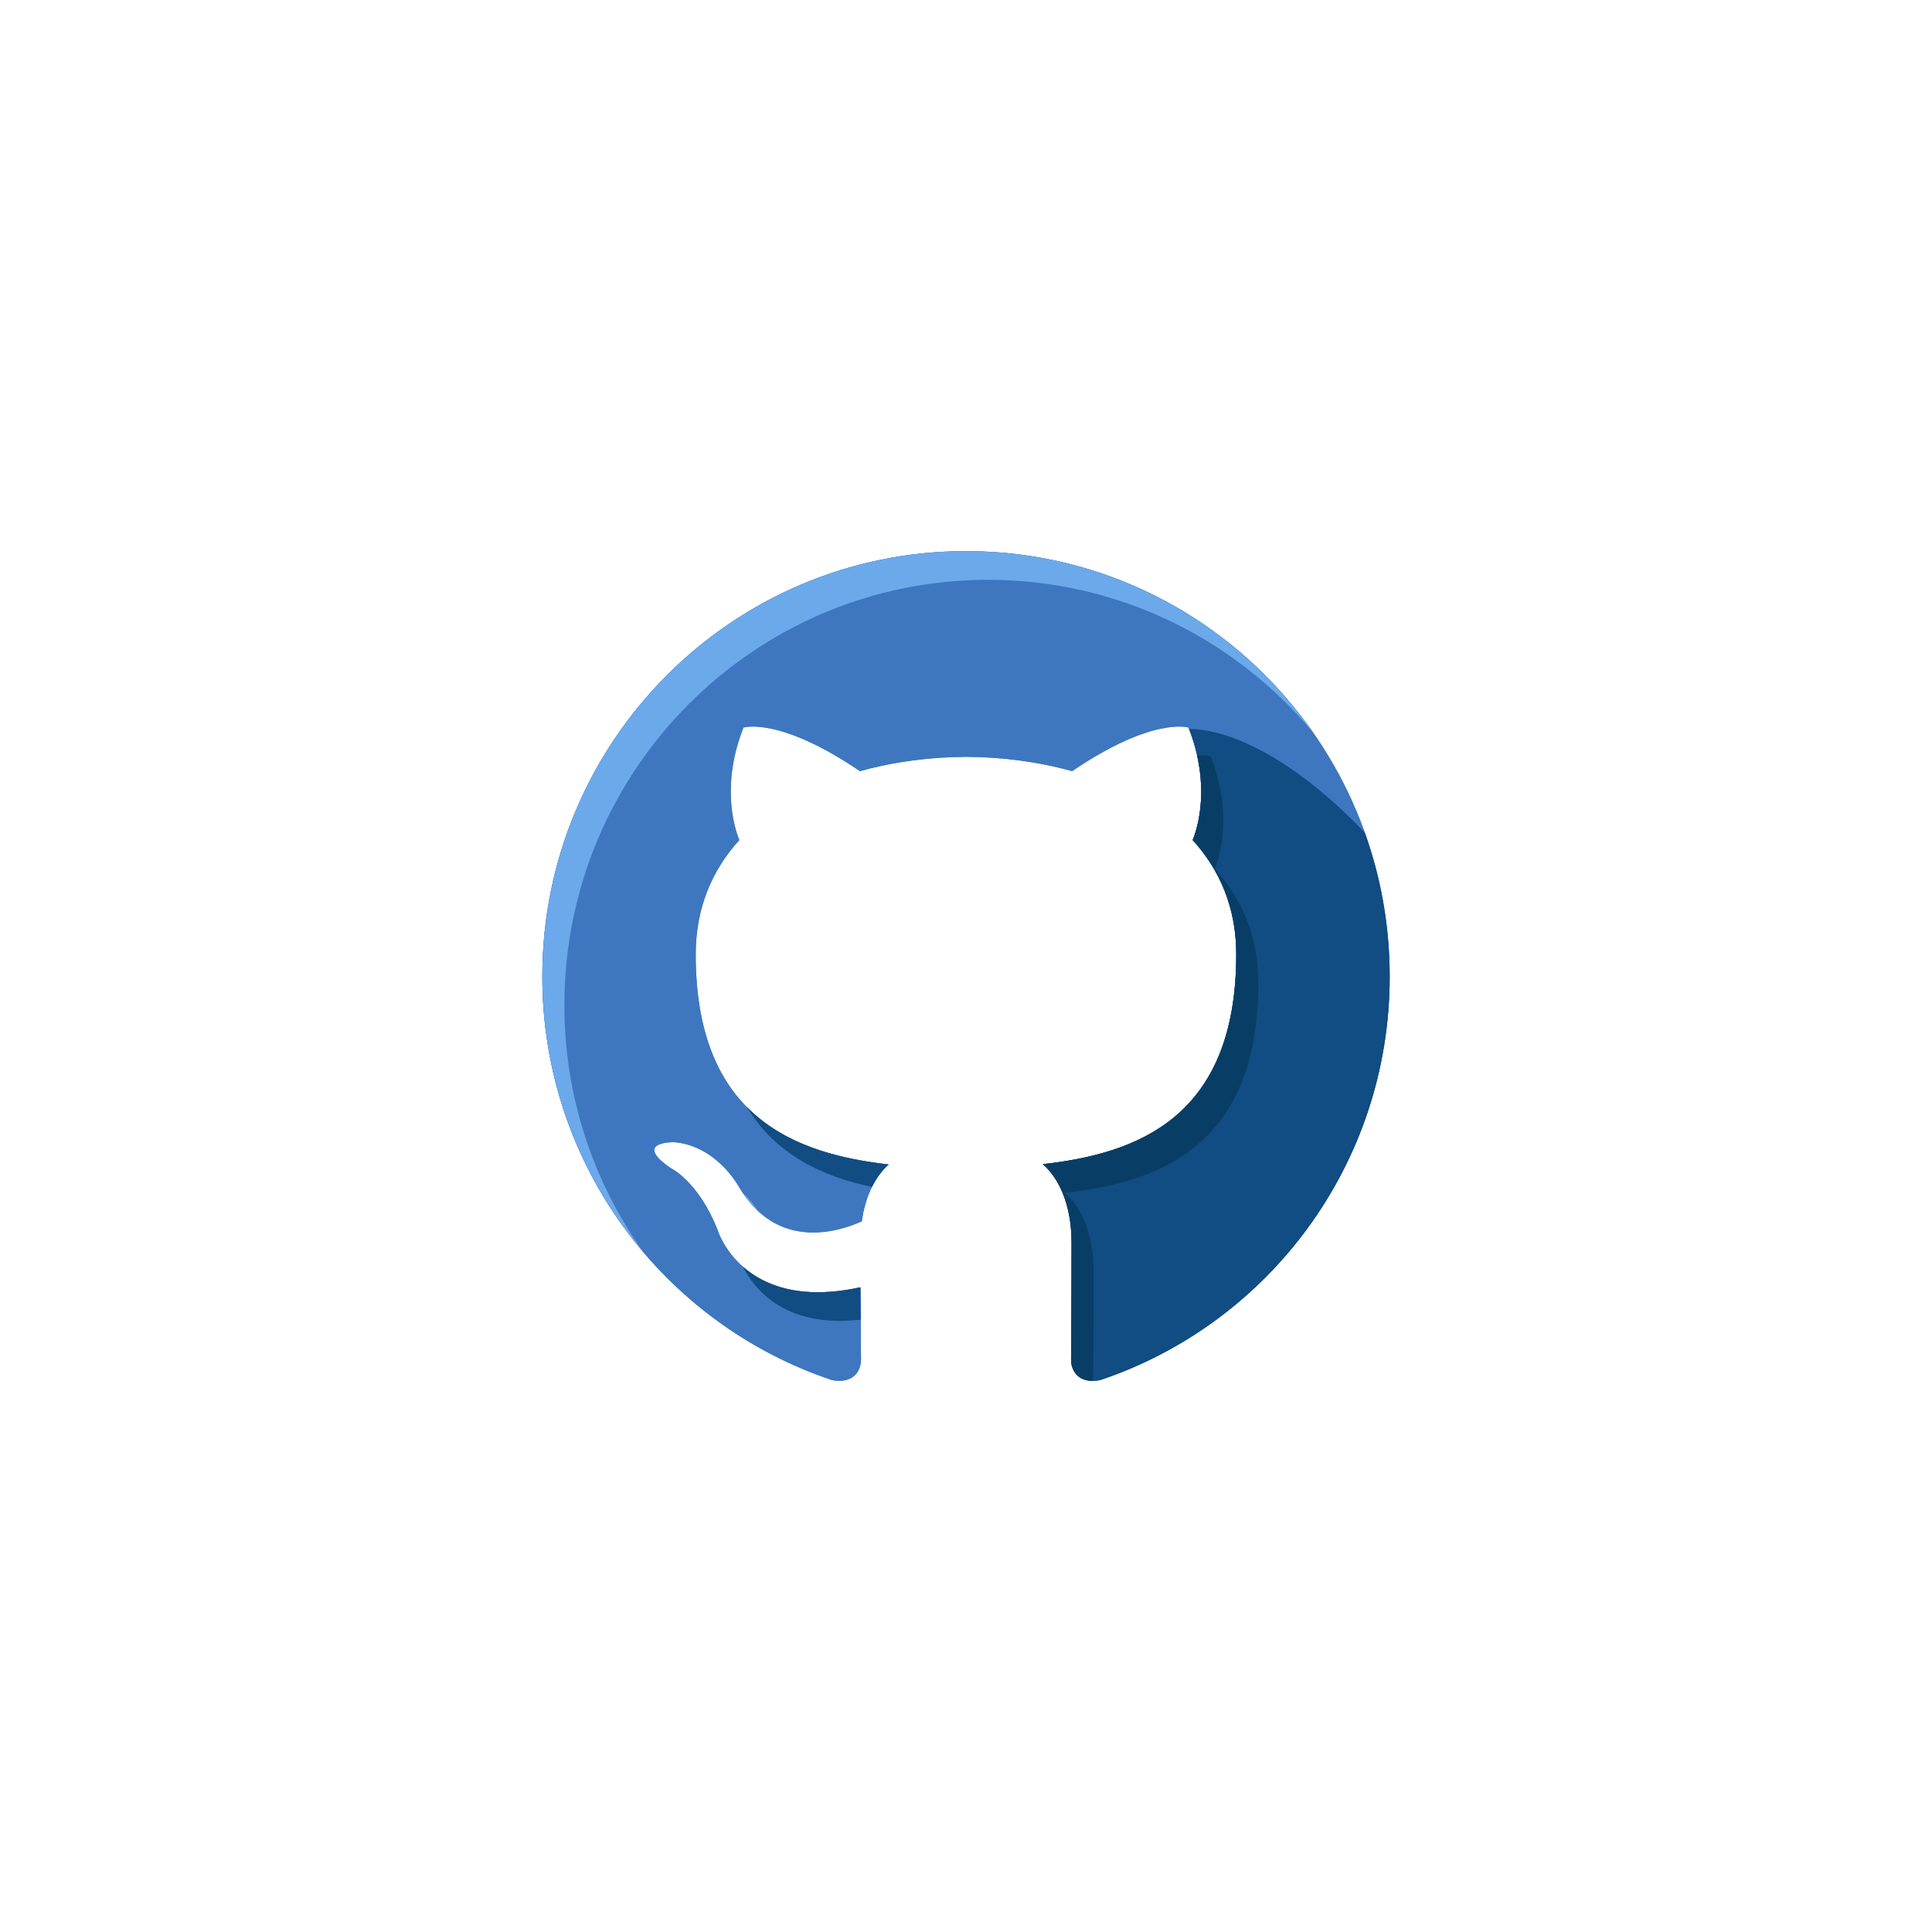
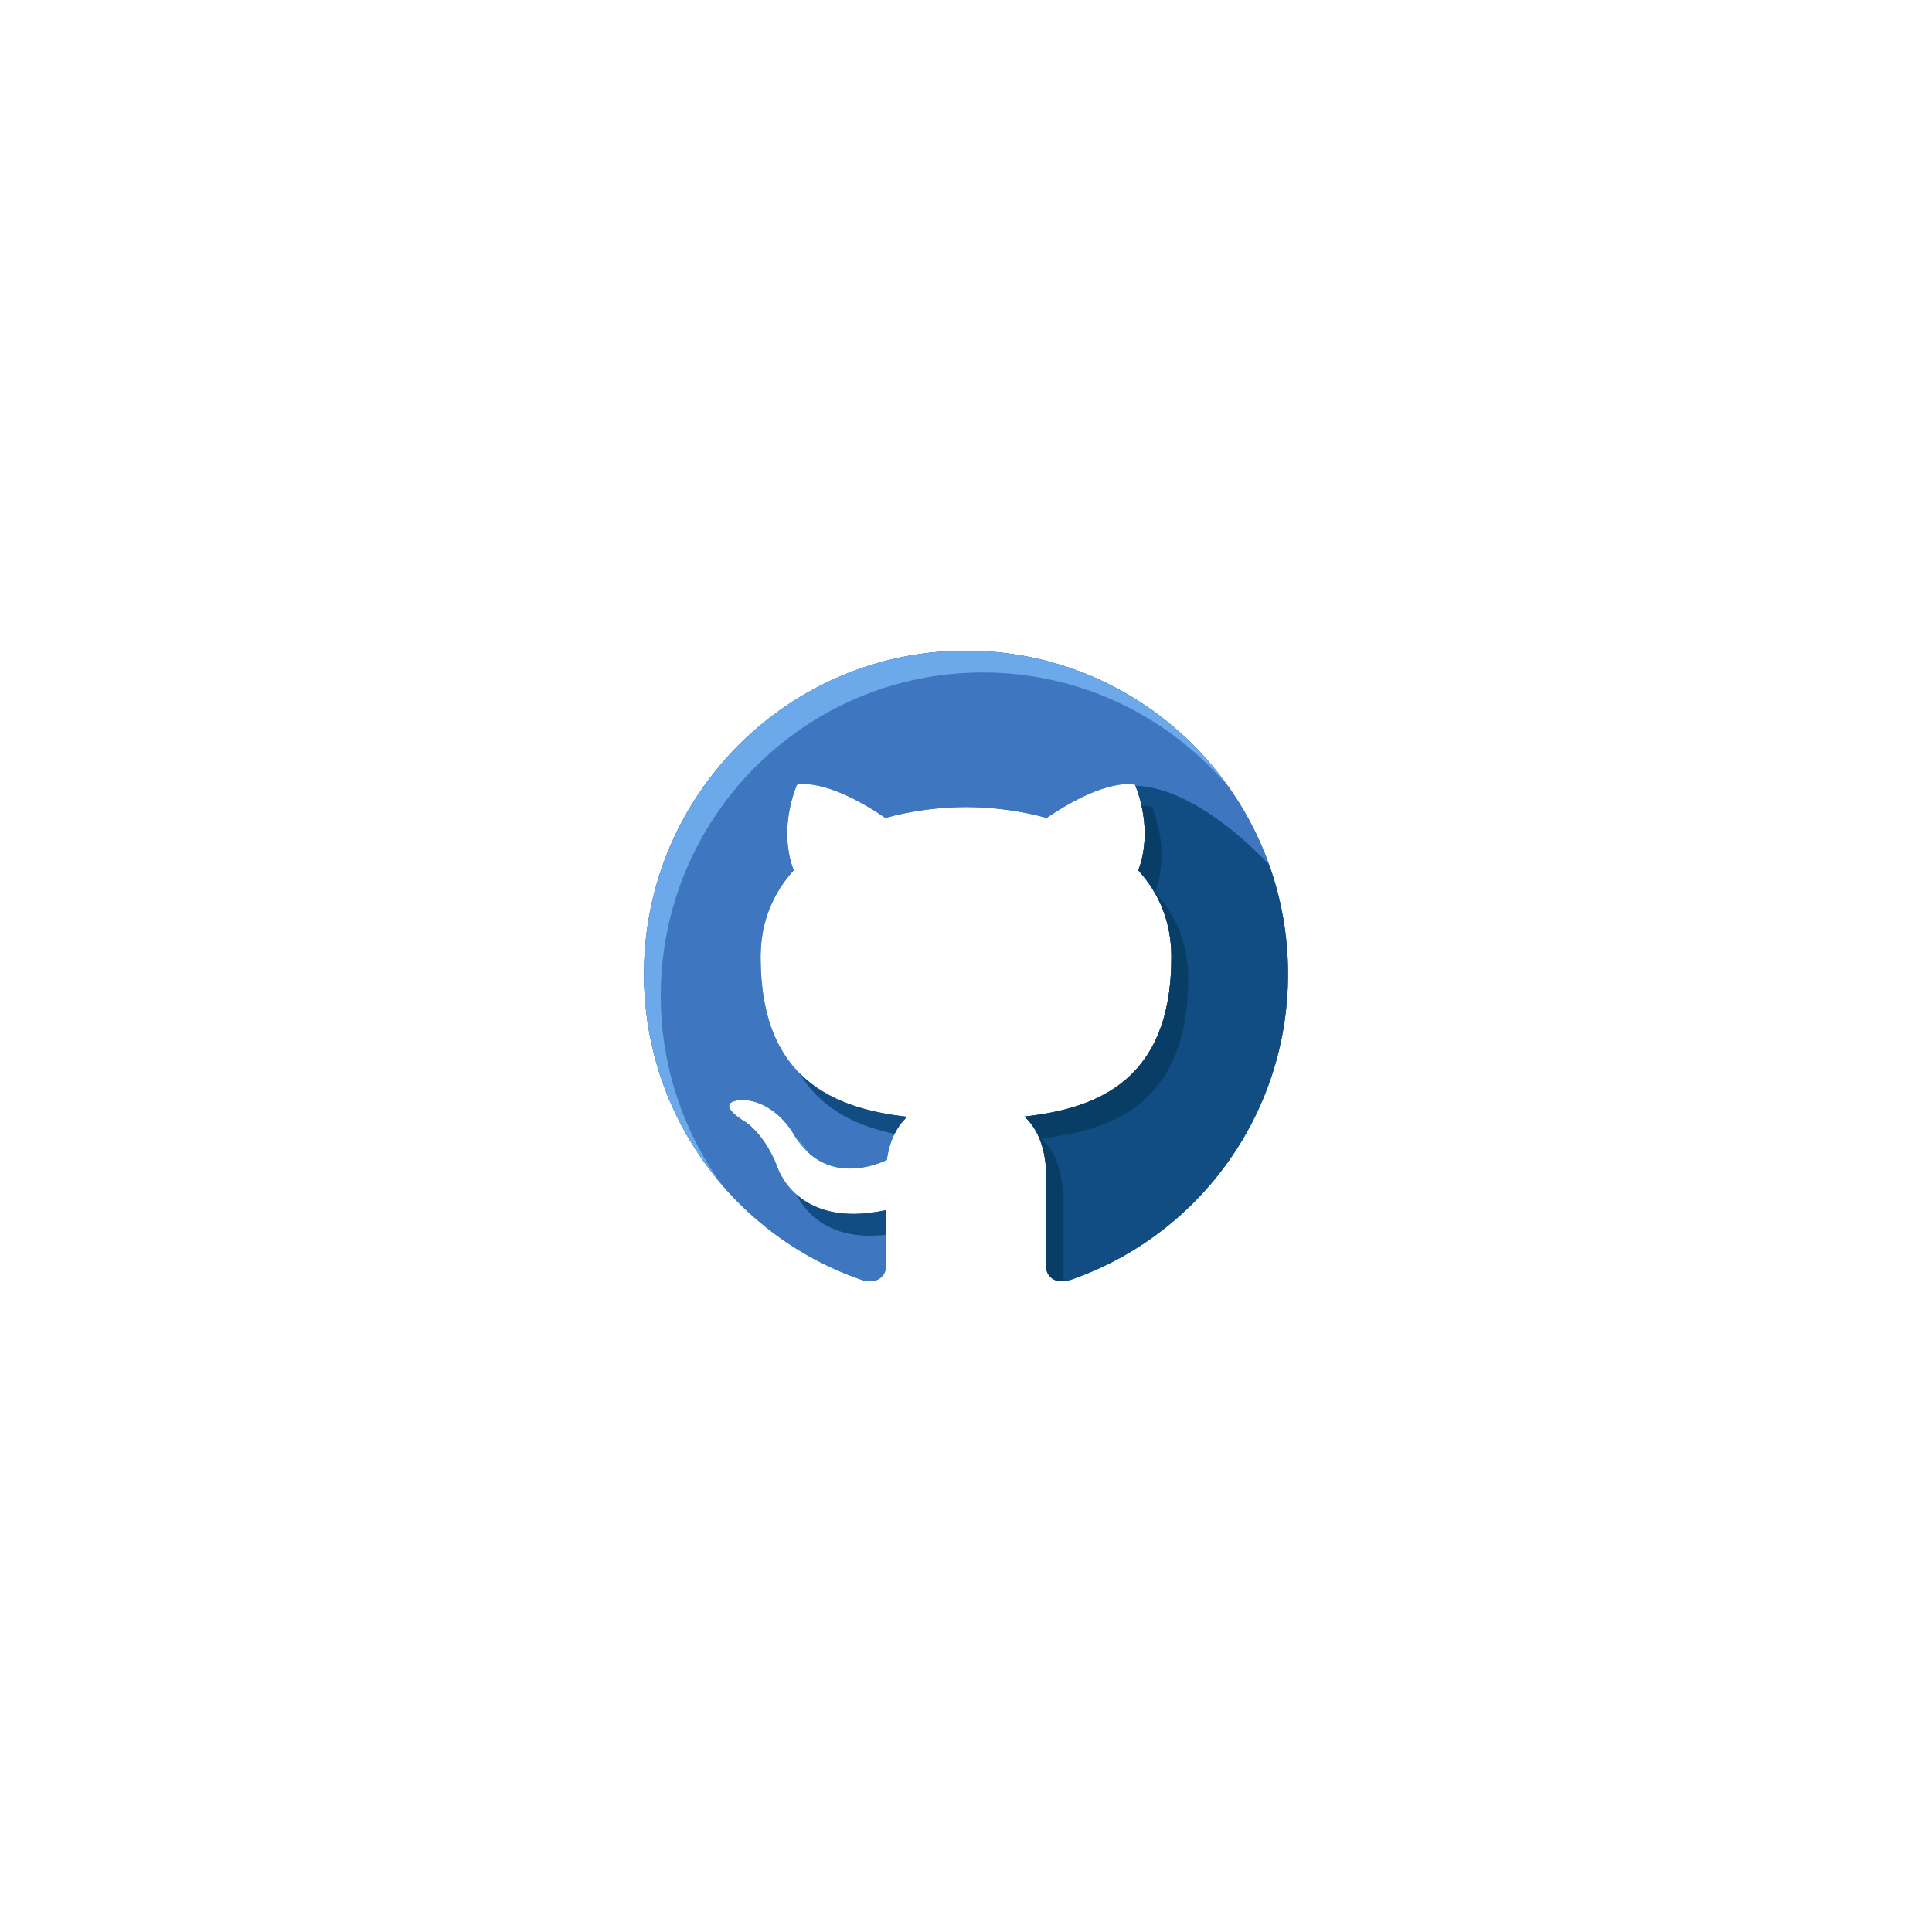
- <svg xmlns="http://www.w3.org/2000/svg" height="64px" width="64px" version="1.1" id="Layer_1" viewBox="-317.44 -317.44 1130.88 1130.88" xml:space="preserve" fill="#000000">
+ <svg xmlns="http://www.w3.org/2000/svg" height="64px" width="64px" version="1.1" id="Layer_1" viewBox="-496 -496 1488.00 1488.00" xml:space="preserve" fill="#000000">
  <g id="SVGRepo_bgCarrier" stroke-width="0" />
  <g id="SVGRepo_tracerCarrier" stroke-linecap="round" stroke-linejoin="round" />
  <g id="SVGRepo_iconCarrier">
    <path id="SVGCleanerId_0" style="fill:#3E77BF;" d="M247.992,5.163C111.048,5.163,0,116.627,0,254.163 c0,109.992,71.048,203.32,169.632,236.24c12.392,2.296,16.912-5.392,16.912-12c0-5.904-0.216-21.56-0.336-42.344 c-69,15.064-83.552-33.376-83.552-33.376c-11.264-28.768-27.52-36.408-27.52-36.408c-22.528-15.456,1.696-15.16,1.696-15.16 c24.88,1.752,37.976,25.672,37.976,25.672c22.144,38.048,58.064,27.048,72.192,20.672c2.232-16.08,8.656-27.064,15.736-33.28 c-55.056-6.296-112.944-27.64-112.944-123.04c0-27.176,9.656-49.408,25.52-66.832c-2.568-6.296-11.072-31.6,2.416-65.872 c0,0,20.832-6.688,68.2,25.52c19.784-5.52,41-8.28,62.096-8.392c21.048,0.112,42.28,2.864,62.096,8.392 c47.328-32.208,68.128-25.52,68.128-25.52c13.52,34.272,5.016,59.576,2.456,65.872c15.904,17.424,25.504,39.648,25.504,66.832 c0,95.64-57.984,116.68-113.232,122.856c8.904,7.688,16.832,22.872,16.832,46.112c0,33.296-0.296,60.128-0.296,68.296 c0,6.672,4.472,14.424,17.048,11.968C425.016,457.387,496,364.123,496,254.163C496,116.627,384.952,5.163,247.992,5.163z" />
    <g>
      <path id="SVGCleanerId_0_1_" style="fill:#3E77BF;" d="M247.992,5.163C111.048,5.163,0,116.627,0,254.163 c0,109.992,71.048,203.32,169.632,236.24c12.392,2.296,16.912-5.392,16.912-12c0-5.904-0.216-21.56-0.336-42.344 c-69,15.064-83.552-33.376-83.552-33.376c-11.264-28.768-27.52-36.408-27.52-36.408c-22.528-15.456,1.696-15.16,1.696-15.16 c24.88,1.752,37.976,25.672,37.976,25.672c22.144,38.048,58.064,27.048,72.192,20.672c2.232-16.08,8.656-27.064,15.736-33.28 c-55.056-6.296-112.944-27.64-112.944-123.04c0-27.176,9.656-49.408,25.52-66.832c-2.568-6.296-11.072-31.6,2.416-65.872 c0,0,20.832-6.688,68.2,25.52c19.784-5.52,41-8.28,62.096-8.392c21.048,0.112,42.28,2.864,62.096,8.392 c47.328-32.208,68.128-25.52,68.128-25.52c13.52,34.272,5.016,59.576,2.456,65.872c15.904,17.424,25.504,39.648,25.504,66.832 c0,95.64-57.984,116.68-113.232,122.856c8.904,7.688,16.832,22.872,16.832,46.112c0,33.296-0.296,60.128-0.296,68.296 c0,6.672,4.472,14.424,17.048,11.968C425.016,457.387,496,364.123,496,254.163C496,116.627,384.952,5.163,247.992,5.163z" />
    </g>
    <g>
      <path style="fill:#114C82;" d="M378.496,109.131c13.128,33.904,4.752,58.928,2.2,65.176c15.904,17.424,25.504,39.648,25.504,66.832 c0,95.64-57.984,116.68-113.232,122.856c8.904,7.688,16.832,22.872,16.832,46.112c0,33.296-0.296,60.128-0.296,68.296 c0,6.672,4.472,14.424,17.048,11.968C425.016,457.387,496,364.123,496,254.163c0-29.56-5.152-57.896-14.568-84.2 C447.24,133.963,409.184,109.987,378.496,109.131z" />
      <path style="fill:#114C82;" d="M192.976,377.323c2.784-5.616,6.184-9.984,9.76-13.144c-30.176-3.456-61.168-11.512-83.048-33.744 C136.52,358.451,163.928,371.195,192.976,377.323z" />
    </g>
    <path style="fill:#6CA9EA;" d="M12.912,270.947c0-137.536,111.048-249,247.992-249c76.04,0,144.056,34.392,189.536,88.488 C405.52,46.755,331.616,5.163,247.992,5.163C111.048,5.163,0,116.627,0,254.163c0,61.32,22.12,117.424,58.752,160.792 C29.944,374.291,12.912,324.643,12.912,270.947z" />
    <path style="fill:#083E66;" d="M322.712,426.899c0-23.232-7.928-38.44-16.832-46.128c55.248-6.16,113.24-27.216,113.24-122.848 c0-27.184-9.6-49.4-25.52-66.824c2.576-6.296,11.096-31.608-2.456-65.872c0,0-2.576-0.792-7.896-0.488 c5.808,25.84-0.416,44.32-2.552,49.568c15.904,17.424,25.504,39.648,25.504,66.832c0,95.64-57.984,116.68-113.232,122.856 c8.904,7.688,16.832,22.872,16.832,46.112c0,33.296-0.296,60.128-0.296,68.296c0,5.872,3.496,12.568,12.92,12.408 C322.488,479.555,322.712,455.659,322.712,426.899z" />
    <path style="fill:#114C82;" d="M117.464,423.995c5.208,10.72,22.712,36.4,68.888,30.992c-0.064-5.648-0.112-11.976-0.144-18.928 C150.584,443.835,129.552,434.667,117.464,423.995z" />
    <path style="fill:#6CA9EA;" d="M126.368,391.387c-1.592-2.4-4.576-6.472-8.904-10.544 C120.272,385.011,123.256,388.507,126.368,391.387z" />
  </g>
</svg>
